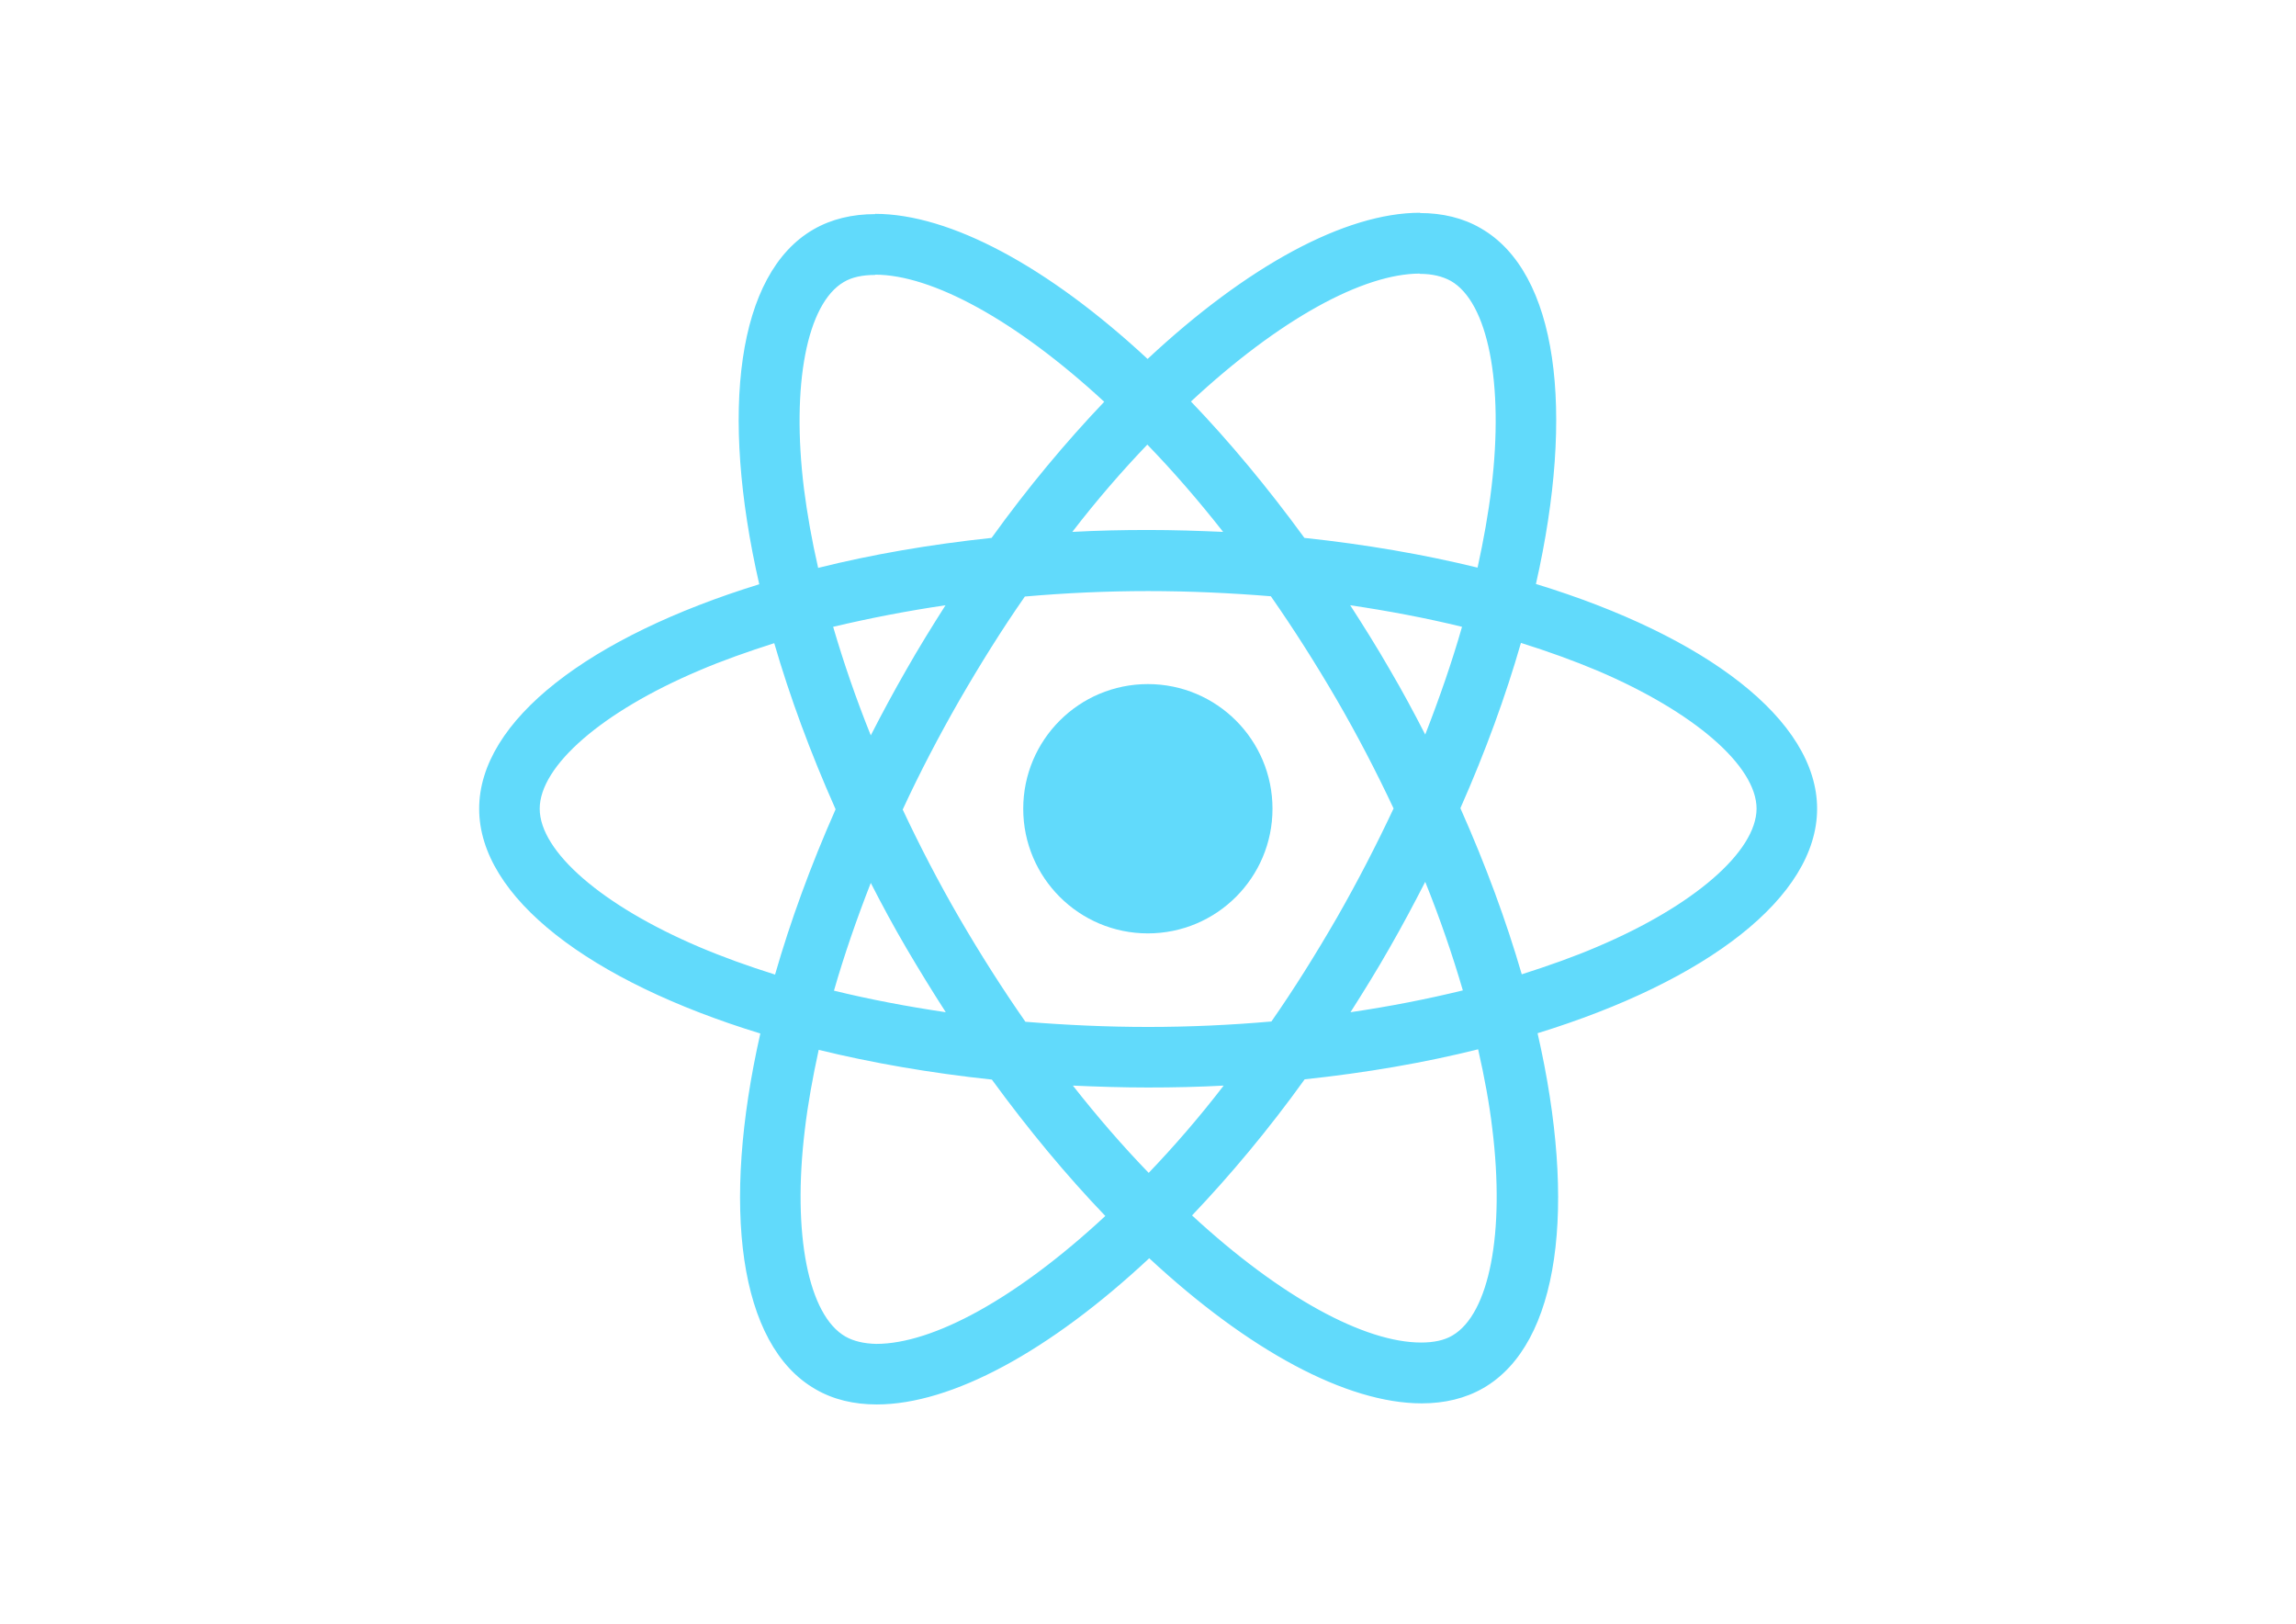
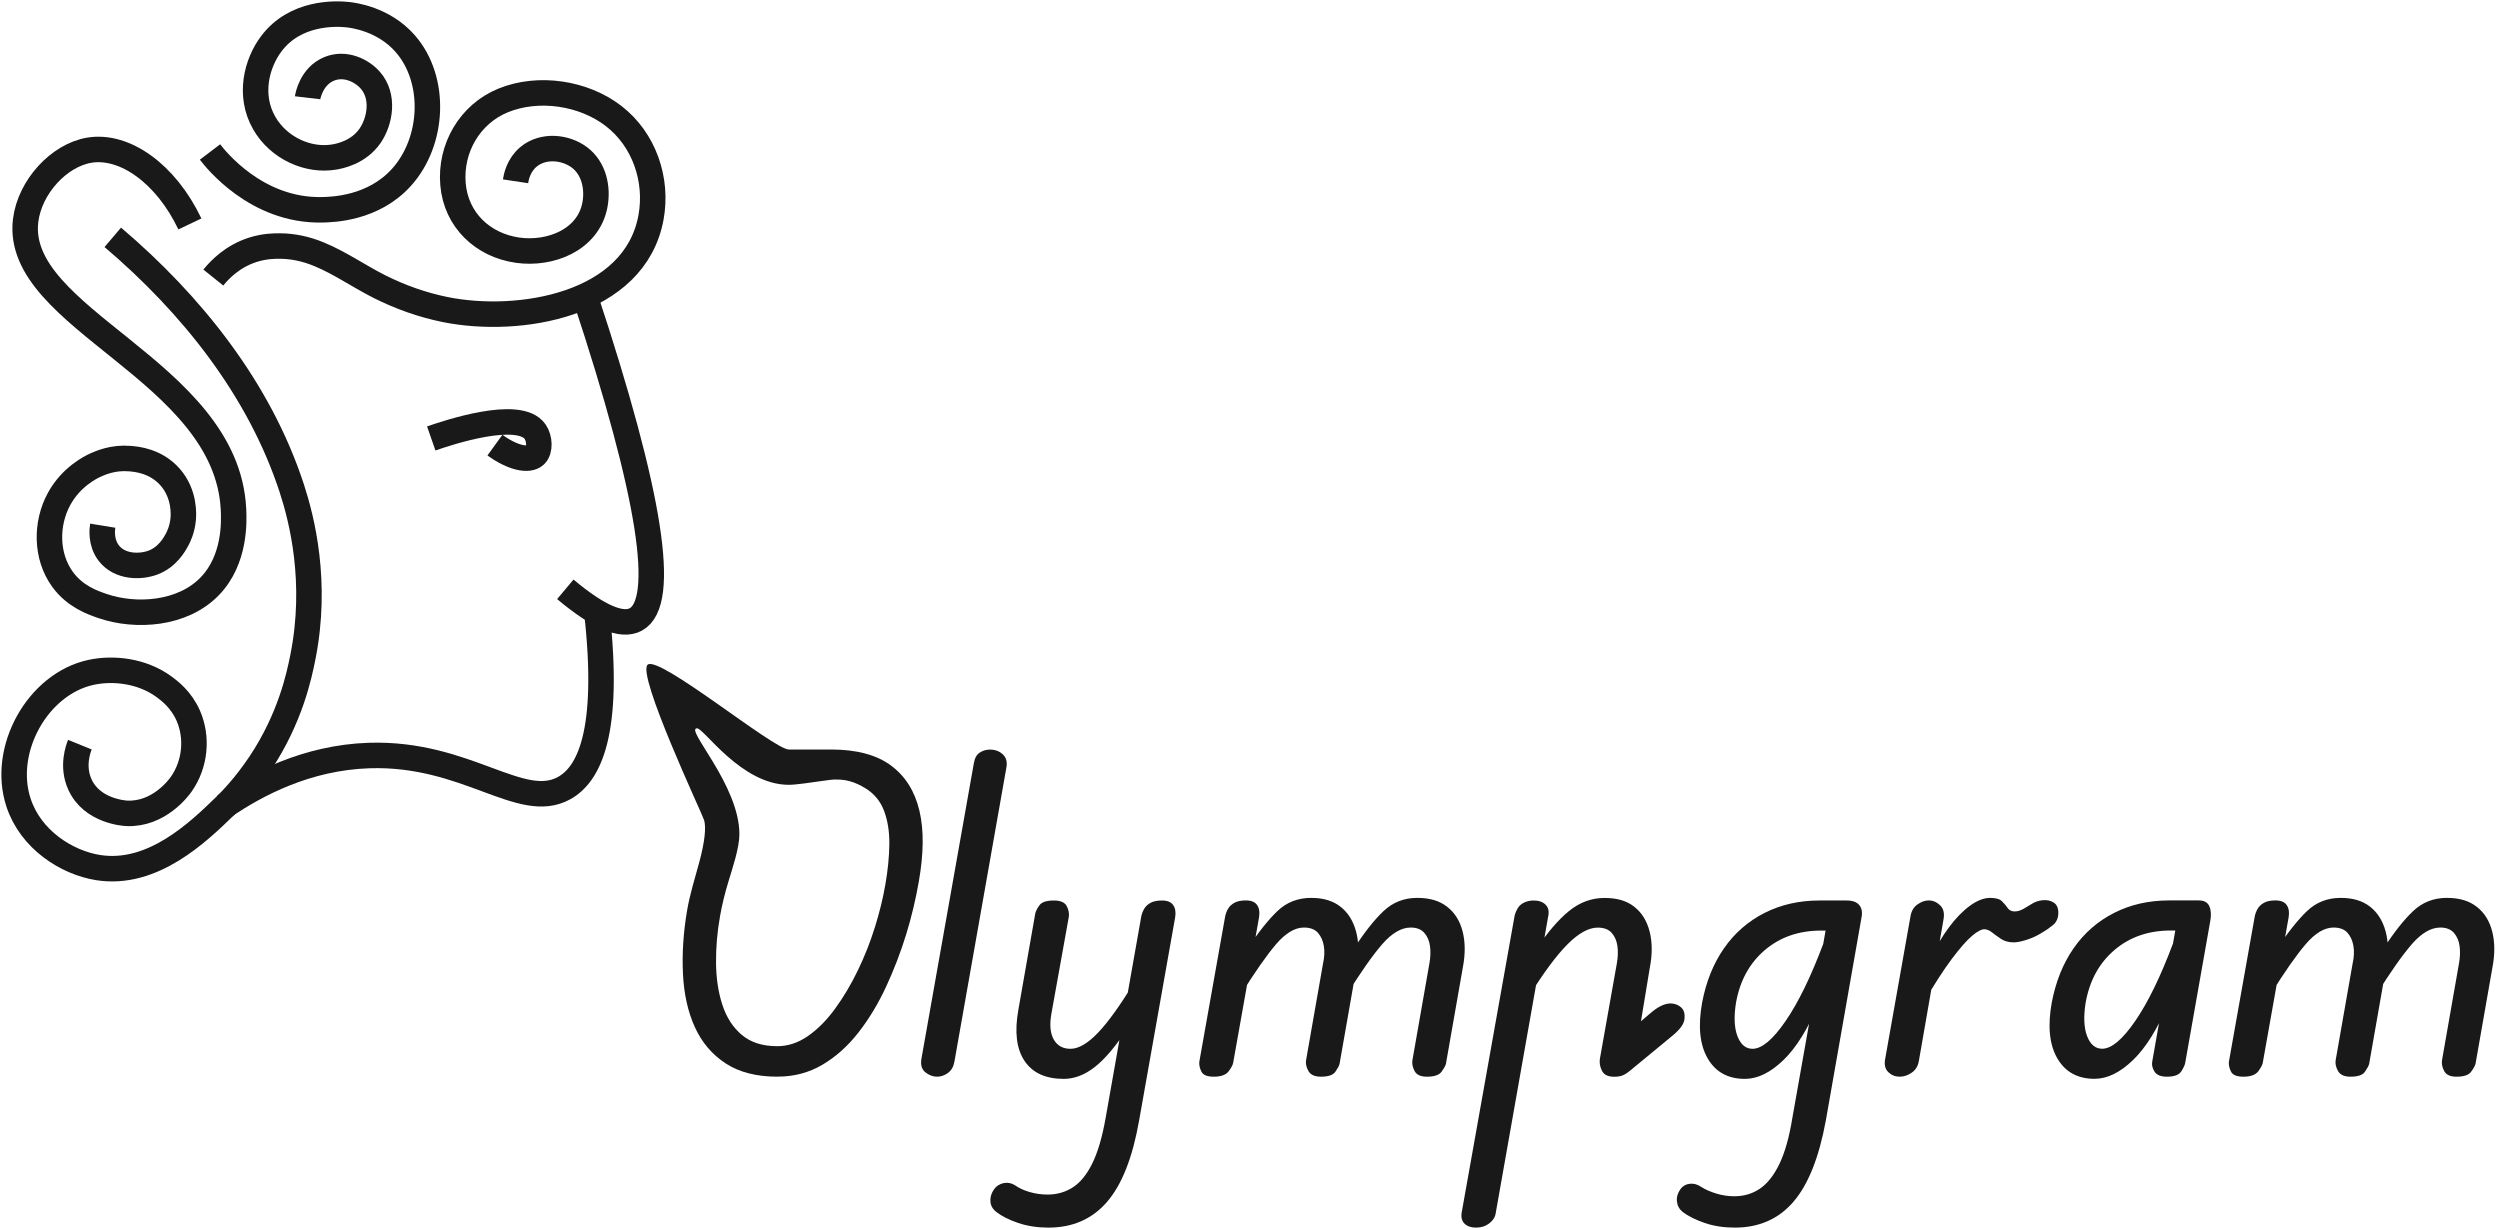
- <svg xmlns="http://www.w3.org/2000/svg" viewBox="0 0 841.9 595.3">
-   <g fill="#61DAFB">
-     <path d="M666.3 296.5c0-32.5-40.7-63.3-103.1-82.4 14.4-63.6 8-114.2-20.2-130.4-6.5-3.8-14.1-5.6-22.4-5.6v22.3c4.6 0 8.3.9 11.4 2.6 13.6 7.8 19.5 37.5 14.9 75.7-1.1 9.4-2.9 19.3-5.1 29.4-19.6-4.8-41-8.5-63.5-10.9-13.5-18.5-27.5-35.3-41.6-50 32.6-30.3 63.2-46.9 84-46.9V78c-27.5 0-63.5 19.6-99.9 53.6-36.4-33.8-72.4-53.2-99.9-53.2v22.3c20.7 0 51.4 16.5 84 46.6-14 14.7-28 31.4-41.3 49.9-22.6 2.4-44 6.1-63.6 11-2.3-10-4-19.7-5.2-29-4.7-38.2 1.1-67.9 14.6-75.8 3-1.8 6.9-2.6 11.5-2.6V78.5c-8.4 0-16 1.8-22.6 5.6-28.1 16.2-34.4 66.7-19.9 130.1-62.2 19.2-102.7 49.9-102.7 82.3 0 32.5 40.7 63.3 103.1 82.4-14.4 63.6-8 114.2 20.2 130.4 6.5 3.8 14.1 5.6 22.5 5.6 27.5 0 63.5-19.6 99.9-53.6 36.4 33.8 72.4 53.2 99.9 53.2 8.4 0 16-1.8 22.6-5.6 28.1-16.2 34.4-66.7 19.9-130.1 62-19.1 102.5-49.9 102.5-82.3zm-130.2-66.7c-3.7 12.9-8.3 26.2-13.5 39.5-4.1-8-8.4-16-13.1-24-4.6-8-9.5-15.8-14.4-23.4 14.2 2.1 27.9 4.7 41 7.9zm-45.8 106.5c-7.8 13.5-15.8 26.3-24.1 38.2-14.9 1.3-30 2-45.2 2-15.1 0-30.2-.7-45-1.9-8.3-11.9-16.4-24.6-24.2-38-7.6-13.1-14.5-26.4-20.8-39.8 6.2-13.4 13.2-26.8 20.7-39.9 7.8-13.5 15.8-26.3 24.1-38.2 14.9-1.3 30-2 45.2-2 15.1 0 30.2.7 45 1.9 8.3 11.9 16.4 24.6 24.2 38 7.6 13.1 14.5 26.4 20.8 39.8-6.3 13.4-13.2 26.8-20.7 39.9zm32.3-13c5.4 13.4 10 26.8 13.8 39.8-13.1 3.2-26.9 5.9-41.2 8 4.9-7.7 9.8-15.6 14.4-23.7 4.6-8 8.9-16.1 13-24.1zM421.2 430c-9.3-9.6-18.6-20.3-27.8-32 9 .4 18.2.7 27.5.7 9.4 0 18.7-.2 27.8-.7-9 11.7-18.3 22.4-27.5 32zm-74.4-58.9c-14.2-2.1-27.9-4.7-41-7.9 3.7-12.9 8.3-26.2 13.5-39.5 4.1 8 8.4 16 13.1 24 4.7 8 9.5 15.8 14.4 23.4zM420.7 163c9.3 9.6 18.6 20.3 27.8 32-9-.4-18.2-.7-27.5-.7-9.4 0-18.7.2-27.8.7 9-11.7 18.3-22.4 27.5-32zm-74 58.9c-4.9 7.7-9.8 15.6-14.4 23.7-4.6 8-8.9 16-13 24-5.4-13.4-10-26.8-13.8-39.8 13.1-3.1 26.9-5.8 41.2-7.9zm-90.5 125.2c-35.4-15.1-58.3-34.9-58.3-50.6 0-15.7 22.9-35.6 58.3-50.6 8.6-3.7 18-7 27.7-10.1 5.7 19.6 13.2 40 22.5 60.9-9.2 20.8-16.6 41.1-22.2 60.6-9.9-3.1-19.3-6.5-28-10.2zM310 490c-13.6-7.8-19.5-37.5-14.9-75.7 1.1-9.4 2.9-19.3 5.1-29.4 19.6 4.8 41 8.5 63.5 10.9 13.5 18.5 27.5 35.3 41.6 50-32.6 30.3-63.2 46.9-84 46.9-4.5-.1-8.3-1-11.3-2.7zm237.2-76.2c4.7 38.2-1.1 67.9-14.6 75.8-3 1.8-6.9 2.6-11.5 2.6-20.7 0-51.4-16.5-84-46.6 14-14.7 28-31.4 41.3-49.9 22.6-2.4 44-6.1 63.6-11 2.3 10.1 4.1 19.8 5.2 29.1zm38.5-66.7c-8.6 3.7-18 7-27.7 10.1-5.7-19.6-13.2-40-22.5-60.9 9.2-20.8 16.6-41.1 22.2-60.6 9.9 3.1 19.3 6.5 28.1 10.2 35.4 15.1 58.3 34.9 58.3 50.6-.1 15.7-23 35.6-58.4 50.6zM320.8 78.4z" />
-     <circle cx="420.9" cy="296.5" r="45.7" />
-     <path d="M520.5 78.1z" />
-   </g>
+ <svg xmlns="http://www.w3.org/2000/svg" width="354" height="174" viewBox="0 0 354 174" fill="none">
+   <path d="M30.208 39.303C31.092 38.202 32.915 36.289 35.809 35.368C37.493 34.833 38.919 34.833 39.659 34.839C41.512 34.851 43.341 35.248 45.157 35.994C48.148 37.227 50.812 39.11 53.694 40.566C56.666 42.064 59.831 43.189 63.097 43.845C73.439 45.92 89.898 43.31 92.184 30.778C93.159 25.448 91.216 19.769 86.884 16.424C82.625 13.139 76.224 12.183 71.231 14.228C66.502 16.166 63.717 21.02 64.144 26.08C64.571 31.145 68.361 34.731 73.312 35.429C77.89 36.072 83.281 34.015 84.237 29.028C84.701 26.609 84.111 23.848 82.066 22.302C80.068 20.792 76.892 20.491 74.834 22.212C73.421 23.391 73.09 25.069 72.999 25.671" stroke="#191919" stroke-width="3.61" stroke-miterlimit="10" />
+   <path d="M15.968 33.606C27.122 43.087 36.717 55.077 41.313 69.136C42.745 73.516 45.007 82.431 42.883 93.074C42.366 95.666 41.115 101.64 36.904 108.005C34.69 111.356 32.512 113.516 31.91 114.099C28.15 117.757 21.641 124.092 13.874 122.847C9.411 122.131 4.333 118.876 2.619 113.636C0.158 106.128 5.338 96.864 12.852 95.215C15.962 94.535 20.059 94.933 23.223 97.243C23.987 97.802 25.66 99.053 26.664 101.352C27.976 104.354 27.711 108.15 25.642 111.073C25.323 111.525 22.507 115.363 17.965 115.17C17.55 115.152 13.008 114.839 11.312 111.073C10.145 108.493 11.089 105.99 11.312 105.442" stroke="#191919" stroke-width="3.61" stroke-miterlimit="10" />
+   <path d="M82.896 42.148C92.136 70.111 94.507 85.301 90.019 87.719C88.033 88.784 84.713 87.365 80.05 83.448" stroke="#191919" stroke-width="3.61" stroke-miterlimit="10" />
+   <path d="M84.496 86.516C86.487 104.071 83.263 109.72 79.888 111.591C73.763 114.99 66.111 106.525 52.25 106.982C43.425 107.277 36.344 111.049 31.778 114.147" stroke="#191919" stroke-width="3.61" stroke-miterlimit="10" />
+   <path d="M61.064 62.085C63.416 61.267 73.553 57.874 75.779 61.135C76.416 62.067 76.537 63.74 75.779 64.456C74.858 65.322 72.584 64.841 70.082 63.03" stroke="#191919" stroke-width="3.61" stroke-miterlimit="10" />
+   <path d="M26.887 31.711C23.47 24.54 17.616 20.443 12.647 21.267C8.352 21.983 4.207 26.465 3.629 31.235C1.933 45.223 32.037 52.412 33.059 72.06C33.15 73.768 33.354 79.207 29.739 82.979C25.84 87.046 19.187 87.407 14.548 85.824C13.14 85.343 10.638 84.489 8.851 82.028C6.487 78.768 6.451 74.147 8.376 70.634C10.084 67.518 12.834 66.17 13.502 65.863C14.265 65.52 16.016 64.75 18.344 64.937C19.271 65.009 22.068 65.226 24.114 67.584C26.183 69.966 25.997 72.872 25.942 73.486C25.81 74.984 25.269 76.061 25.064 76.433C24.727 77.053 23.747 78.87 21.671 79.658C19.848 80.344 16.961 80.32 15.415 78.335C14.223 76.8 14.47 74.911 14.548 74.436" stroke="#191919" stroke-width="3.61" stroke-miterlimit="10" />
+   <path d="M29.739 21.52C30.46 22.47 36.29 29.912 45.603 29.707C47.077 29.677 52.858 29.551 56.859 25.099C61.449 19.998 61.84 11.268 57.37 6.167C54.296 2.66 49.94 2.148 49.182 2.07C47.498 1.902 41.837 1.673 38.438 6.167C36.302 8.988 35.177 13.524 37.415 17.423C39.466 21.002 43.672 22.867 47.347 22.23C47.991 22.115 50.764 21.64 52.431 19.186C53.833 17.11 54.44 13.633 52.431 11.353C51.234 9.993 48.893 8.826 46.625 9.746C44.063 10.787 43.575 13.687 43.557 13.843" stroke="#191919" stroke-width="3.61" stroke-miterlimit="10" />
+   <path d="M110.12 152.46C107.12 152.46 104.66 151.83 102.74 150.57C100.82 149.31 99.37 147.6 98.39 145.44C97.41 143.28 96.85 140.78 96.71 137.94C96.57 135.1 96.75 132.12 97.28 129C97.67 126.68 98.37 124.45 98.99 122.19C99.82 119.14 100 117.14 99.7 116.13C99.41 115.17 90.16 95.59 91.7 94.13C93.24 92.67 109.55 106.13 111.7 106.13C113.7 106.13 115.24 106.13 117.68 106.13C121.28 106.13 124.1 106.88 126.14 108.38C128.18 109.88 129.53 112.02 130.19 114.8C130.85 117.58 130.79 120.93 130.1 124.85C129.68 127.25 129.11 129.72 128.33 132.26C127.55 134.8 126.6 137.28 125.48 139.7C124.36 142.12 123.05 144.29 121.55 146.21C120.05 148.13 118.35 149.65 116.45 150.77C114.55 151.89 112.44 152.45 110.12 152.45V152.46ZM110.06 148.14C111.58 148.14 113.03 147.66 114.41 146.7C115.79 145.74 117.07 144.45 118.25 142.83C119.43 141.21 120.5 139.41 121.46 137.43C122.42 135.45 123.23 133.4 123.89 131.28C124.55 129.16 125.04 127.16 125.36 125.28C125.72 123.24 125.91 121.33 125.93 119.55C125.95 117.77 125.7 116.19 125.18 114.81C124.66 113.43 123.77 112.36 122.51 111.6C121.25 110.84 119.7 110.13 117.32 110.46C114.64 110.83 112.7 111.13 111.7 111.13C104.96 111.13 99.7 103.13 98.7 103.13C96.91 103.13 104.7 111.13 104.7 118.13C104.7 120.01 103.73 122.92 103.19 124.68C102.65 126.44 102.24 128.12 101.96 129.72C101.56 131.96 101.37 134.17 101.39 136.35C101.41 138.53 101.71 140.51 102.29 142.29C102.87 144.07 103.79 145.49 105.05 146.55C106.31 147.61 107.98 148.14 110.06 148.14Z" fill="#191919" />
+   <path d="M132.68 152.46C132.12 152.46 131.58 152.26 131.06 151.86C130.54 151.46 130.34 150.84 130.46 150L137.9 108.06C138.02 107.34 138.3 106.84 138.74 106.56C139.18 106.28 139.66 106.14 140.18 106.14C140.9 106.14 141.5 106.36 141.98 106.8C142.46 107.24 142.64 107.84 142.52 108.6L135.14 150.36C135.02 151.04 134.72 151.56 134.24 151.92C133.76 152.28 133.24 152.46 132.68 152.46Z" fill="#191919" />
+   <path d="M148.46 173.83C146.9 173.83 145.47 173.61 144.17 173.17C142.87 172.73 141.84 172.21 141.08 171.61C140.56 171.21 140.28 170.71 140.24 170.11C140.2 169.51 140.38 168.93 140.78 168.37C141.1 167.93 141.54 167.65 142.1 167.53C142.66 167.41 143.2 167.51 143.72 167.83C144.28 168.23 144.97 168.55 145.79 168.79C146.61 169.03 147.46 169.15 148.34 169.15C149.66 169.15 150.85 168.81 151.91 168.13C152.97 167.45 153.89 166.32 154.67 164.74C155.45 163.16 156.08 161.01 156.56 158.29L161.6 129.79C161.68 129.39 161.82 129.02 162.02 128.68C162.22 128.34 162.52 128.06 162.92 127.84C163.32 127.62 163.86 127.51 164.54 127.51C165.3 127.51 165.83 127.73 166.13 128.17C166.43 128.61 166.52 129.19 166.4 129.91L161.3 158.65C160.38 163.89 158.87 167.73 156.77 170.17C154.67 172.61 151.9 173.83 148.46 173.83ZM150.62 152.77C148.06 152.77 146.21 151.92 145.07 150.22C143.93 148.52 143.64 146.11 144.2 142.99L146.6 129.31C146.68 128.99 146.88 128.61 147.2 128.17C147.52 127.73 148.2 127.51 149.24 127.51C150.16 127.51 150.76 127.77 151.04 128.29C151.32 128.81 151.42 129.33 151.34 129.85L148.88 143.53C148.6 145.09 148.71 146.31 149.21 147.19C149.71 148.07 150.5 148.51 151.58 148.51C152.74 148.51 154.05 147.74 155.51 146.2C156.97 144.66 158.68 142.27 160.64 139.03L159.68 145.57C158.04 148.09 156.5 149.92 155.06 151.06C153.62 152.2 152.14 152.77 150.62 152.77Z" fill="#191919" />
+   <path d="M171.86 152.46C170.94 152.46 170.36 152.22 170.12 151.74C169.88 151.26 169.78 150.8 169.82 150.36L173.48 129.78C173.56 129.38 173.7 129.01 173.9 128.67C174.1 128.33 174.4 128.05 174.8 127.83C175.2 127.61 175.74 127.5 176.42 127.5C177.18 127.5 177.71 127.72 178.01 128.16C178.31 128.6 178.4 129.18 178.28 129.9L174.62 150.48C174.58 150.76 174.37 151.16 173.99 151.68C173.61 152.2 172.9 152.46 171.86 152.46ZM187.04 152.46C186.16 152.46 185.57 152.19 185.27 151.65C184.97 151.11 184.86 150.6 184.94 150.12L187.34 136.44C187.54 135.56 187.58 134.74 187.46 133.98C187.34 133.22 187.06 132.59 186.62 132.09C186.18 131.59 185.52 131.34 184.64 131.34C183.36 131.34 182.05 132.12 180.71 133.68C179.37 135.24 177.68 137.66 175.64 140.94L176.6 134.4C178.16 132.04 179.59 130.24 180.89 129C182.19 127.76 183.78 127.14 185.66 127.14C187.38 127.14 188.77 127.56 189.83 128.4C190.89 129.24 191.62 130.41 192.02 131.91C192.42 133.41 192.44 135.1 192.08 136.98L189.68 150.66C189.6 150.94 189.4 151.31 189.08 151.77C188.76 152.23 188.08 152.46 187.04 152.46ZM202.04 152.46C201.16 152.46 200.58 152.19 200.3 151.65C200.02 151.11 199.92 150.6 200 150.12L202.4 136.44C202.56 135.56 202.59 134.74 202.49 133.98C202.39 133.22 202.12 132.59 201.68 132.09C201.24 131.59 200.6 131.34 199.76 131.34C198.44 131.34 197.1 132.12 195.74 133.68C194.38 135.24 192.68 137.66 190.64 140.94L191.66 134.4C193.18 132.04 194.6 130.24 195.92 129C197.24 127.76 198.82 127.14 200.66 127.14C202.5 127.14 203.84 127.56 204.92 128.4C206 129.24 206.73 130.41 207.11 131.91C207.49 133.41 207.5 135.1 207.14 136.98L204.74 150.66C204.66 150.94 204.45 151.31 204.11 151.77C203.77 152.23 203.08 152.46 202.04 152.46Z" fill="#191919" />
+   <path d="M209.02 173.83C208.3 173.83 207.75 173.64 207.37 173.26C206.99 172.88 206.86 172.35 206.98 171.67L214.48 129.61C214.56 129.29 214.7 128.96 214.9 128.62C215.1 128.28 215.4 128.01 215.8 127.81C216.2 127.61 216.66 127.51 217.18 127.51C217.9 127.51 218.46 127.71 218.86 128.11C219.26 128.51 219.38 129.07 219.22 129.79L211.78 171.85C211.7 172.37 211.4 172.83 210.88 173.23C210.36 173.63 209.74 173.83 209.02 173.83ZM228.58 152.47C227.7 152.47 227.12 152.19 226.84 151.63C226.56 151.07 226.46 150.51 226.54 149.95L228.94 136.45C229.1 135.57 229.13 134.75 229.03 133.99C228.93 133.23 228.66 132.6 228.22 132.1C227.78 131.6 227.12 131.35 226.24 131.35C224.96 131.35 223.54 132.13 221.98 133.69C220.42 135.25 218.62 137.67 216.58 140.95L217.54 134.41C219.1 132.05 220.64 130.25 222.16 129.01C223.68 127.77 225.36 127.15 227.2 127.15C229.04 127.15 230.37 127.57 231.43 128.41C232.49 129.25 233.21 130.42 233.59 131.92C233.97 133.42 233.98 135.11 233.62 136.99L232.36 144.61L233.98 143.23C234.98 142.43 235.88 142.05 236.68 142.09C237.24 142.13 237.7 142.32 238.06 142.66C238.42 143 238.58 143.47 238.54 144.07C238.54 144.51 238.38 144.95 238.06 145.39C237.74 145.83 237.28 146.29 236.68 146.77L230.86 151.57C230.54 151.85 230.21 152.07 229.87 152.23C229.53 152.39 229.1 152.47 228.58 152.47Z" fill="#191919" />
+   <path d="M245.64 173.83C244.08 173.83 242.66 173.61 241.38 173.17C240.1 172.73 239.06 172.21 238.26 171.61C237.78 171.21 237.51 170.71 237.45 170.11C237.39 169.51 237.56 168.93 237.96 168.37C238.28 167.93 238.72 167.68 239.28 167.62C239.84 167.56 240.38 167.71 240.9 168.07C241.46 168.43 242.16 168.74 243 169C243.84 169.26 244.7 169.39 245.58 169.39C246.94 169.39 248.15 169.03 249.21 168.31C250.27 167.59 251.19 166.42 251.97 164.8C252.75 163.18 253.36 161.01 253.8 158.29L259.26 127.51H261.48C262.32 127.51 262.92 127.73 263.28 128.17C263.64 128.61 263.74 129.21 263.58 129.97L258.54 158.65C257.58 163.89 256.05 167.73 253.95 170.17C251.85 172.61 249.08 173.83 245.64 173.83ZM247.08 152.77C244.68 152.77 242.92 151.8 241.8 149.86C240.68 147.92 240.42 145.29 241.02 141.97C241.58 139.01 242.61 136.45 244.11 134.29C245.61 132.13 247.52 130.46 249.84 129.28C252.16 128.1 254.76 127.51 257.64 127.51H260.7L260.04 131.77H257.88C254.72 131.77 252.06 132.69 249.9 134.53C247.74 136.37 246.38 138.85 245.82 141.97C245.5 143.97 245.57 145.56 246.03 146.74C246.49 147.92 247.2 148.51 248.16 148.51C249.48 148.51 251.04 147.2 252.84 144.58C254.64 141.96 256.42 138.31 258.18 133.63L257.52 142.03C256.04 145.63 254.38 148.32 252.54 150.1C250.7 151.88 248.88 152.77 247.08 152.77Z" fill="#191919" />
+   <path d="M269.02 152.46C268.38 152.46 267.84 152.25 267.4 151.83C266.96 151.41 266.8 150.82 266.92 150.06L270.52 129.78C270.64 129.02 270.97 128.45 271.51 128.07C272.05 127.69 272.58 127.5 273.1 127.5C273.7 127.5 274.24 127.73 274.72 128.19C275.2 128.65 275.36 129.32 275.2 130.2L271.72 150.18C271.6 150.94 271.26 151.51 270.7 151.89C270.14 152.27 269.58 152.46 269.02 152.46ZM272.2 142.26L273.34 135.78C274.1 134.14 274.97 132.66 275.95 131.34C276.93 130.02 277.93 128.99 278.95 128.25C279.97 127.51 280.92 127.14 281.8 127.14C282.6 127.14 283.16 127.3 283.48 127.62C283.8 127.94 284.07 128.26 284.29 128.58C284.51 128.9 284.84 129.06 285.28 129.06C285.68 129.06 286.11 128.93 286.57 128.67C287.03 128.41 287.38 128.2 287.62 128.04C288.1 127.72 288.64 127.53 289.24 127.47C289.84 127.41 290.36 127.52 290.8 127.8C291.24 128.08 291.46 128.56 291.46 129.24C291.46 130 291.2 130.59 290.68 131.01C290.16 131.43 289.62 131.8 289.06 132.12C288.42 132.52 287.72 132.84 286.96 133.08C286.2 133.32 285.6 133.44 285.16 133.44C284.44 133.44 283.84 133.28 283.36 132.96C282.88 132.64 282.45 132.33 282.07 132.03C281.69 131.73 281.32 131.58 280.96 131.58C280.56 131.58 279.99 131.89 279.25 132.51C278.51 133.13 277.56 134.21 276.4 135.75C275.24 137.29 273.84 139.46 272.2 142.26Z" fill="#191919" />
+   <path d="M296.59 152.76C294.19 152.76 292.43 151.79 291.31 149.85C290.19 147.91 289.93 145.28 290.53 141.96C291.09 139 292.12 136.44 293.62 134.28C295.12 132.12 297.03 130.45 299.35 129.27C301.67 128.09 304.27 127.5 307.15 127.5H310.21L309.55 131.76H307.39C304.23 131.76 301.57 132.68 299.41 134.52C297.25 136.36 295.89 138.84 295.33 141.96C295.01 143.96 295.08 145.55 295.54 146.73C296 147.91 296.71 148.5 297.67 148.5C298.99 148.5 300.55 147.19 302.35 144.57C304.15 141.95 305.93 138.3 307.69 133.62L307.03 142.02C305.55 145.62 303.89 148.31 302.05 150.09C300.21 151.87 298.39 152.76 296.59 152.76ZM306.85 152.46C305.97 152.46 305.38 152.22 305.08 151.74C304.78 151.26 304.67 150.8 304.75 150.36L308.77 127.5H311.35C312.11 127.5 312.61 127.78 312.85 128.34C313.09 128.9 313.13 129.6 312.97 130.44L309.43 150.48C309.39 150.76 309.21 151.16 308.89 151.68C308.57 152.2 307.89 152.46 306.85 152.46Z" fill="#191919" />
+   <path d="M317.65 152.46C316.73 152.46 316.15 152.22 315.91 151.74C315.67 151.26 315.57 150.8 315.61 150.36L319.27 129.78C319.35 129.38 319.49 129.01 319.69 128.67C319.89 128.33 320.19 128.05 320.59 127.83C320.99 127.61 321.53 127.5 322.21 127.5C322.97 127.5 323.5 127.72 323.8 128.16C324.1 128.6 324.19 129.18 324.07 129.9L320.41 150.48C320.37 150.76 320.16 151.16 319.78 151.68C319.4 152.2 318.69 152.46 317.65 152.46ZM332.83 152.46C331.95 152.46 331.36 152.19 331.06 151.65C330.76 151.11 330.65 150.6 330.73 150.12L333.13 136.44C333.33 135.56 333.37 134.74 333.25 133.98C333.13 133.22 332.85 132.59 332.41 132.09C331.97 131.59 331.31 131.34 330.43 131.34C329.15 131.34 327.84 132.12 326.5 133.68C325.16 135.24 323.47 137.66 321.43 140.94L322.39 134.4C323.95 132.04 325.38 130.24 326.68 129C327.98 127.76 329.57 127.14 331.45 127.14C333.17 127.14 334.56 127.56 335.62 128.4C336.68 129.24 337.41 130.41 337.81 131.91C338.21 133.41 338.23 135.1 337.87 136.98L335.47 150.66C335.39 150.94 335.19 151.31 334.87 151.77C334.55 152.23 333.87 152.46 332.83 152.46ZM347.83 152.46C346.95 152.46 346.37 152.19 346.09 151.65C345.81 151.11 345.71 150.6 345.79 150.12L348.19 136.44C348.35 135.56 348.38 134.74 348.28 133.98C348.18 133.22 347.91 132.59 347.47 132.09C347.03 131.59 346.39 131.34 345.55 131.34C344.23 131.34 342.89 132.12 341.53 133.68C340.17 135.24 338.47 137.66 336.43 140.94L337.45 134.4C338.97 132.04 340.39 130.24 341.71 129C343.03 127.76 344.61 127.14 346.45 127.14C348.29 127.14 349.63 127.56 350.71 128.4C351.79 129.24 352.52 130.41 352.9 131.91C353.28 133.41 353.29 135.1 352.93 136.98L350.53 150.66C350.45 150.94 350.24 151.31 349.9 151.77C349.56 152.23 348.87 152.46 347.83 152.46Z" fill="#191919" />
</svg>
